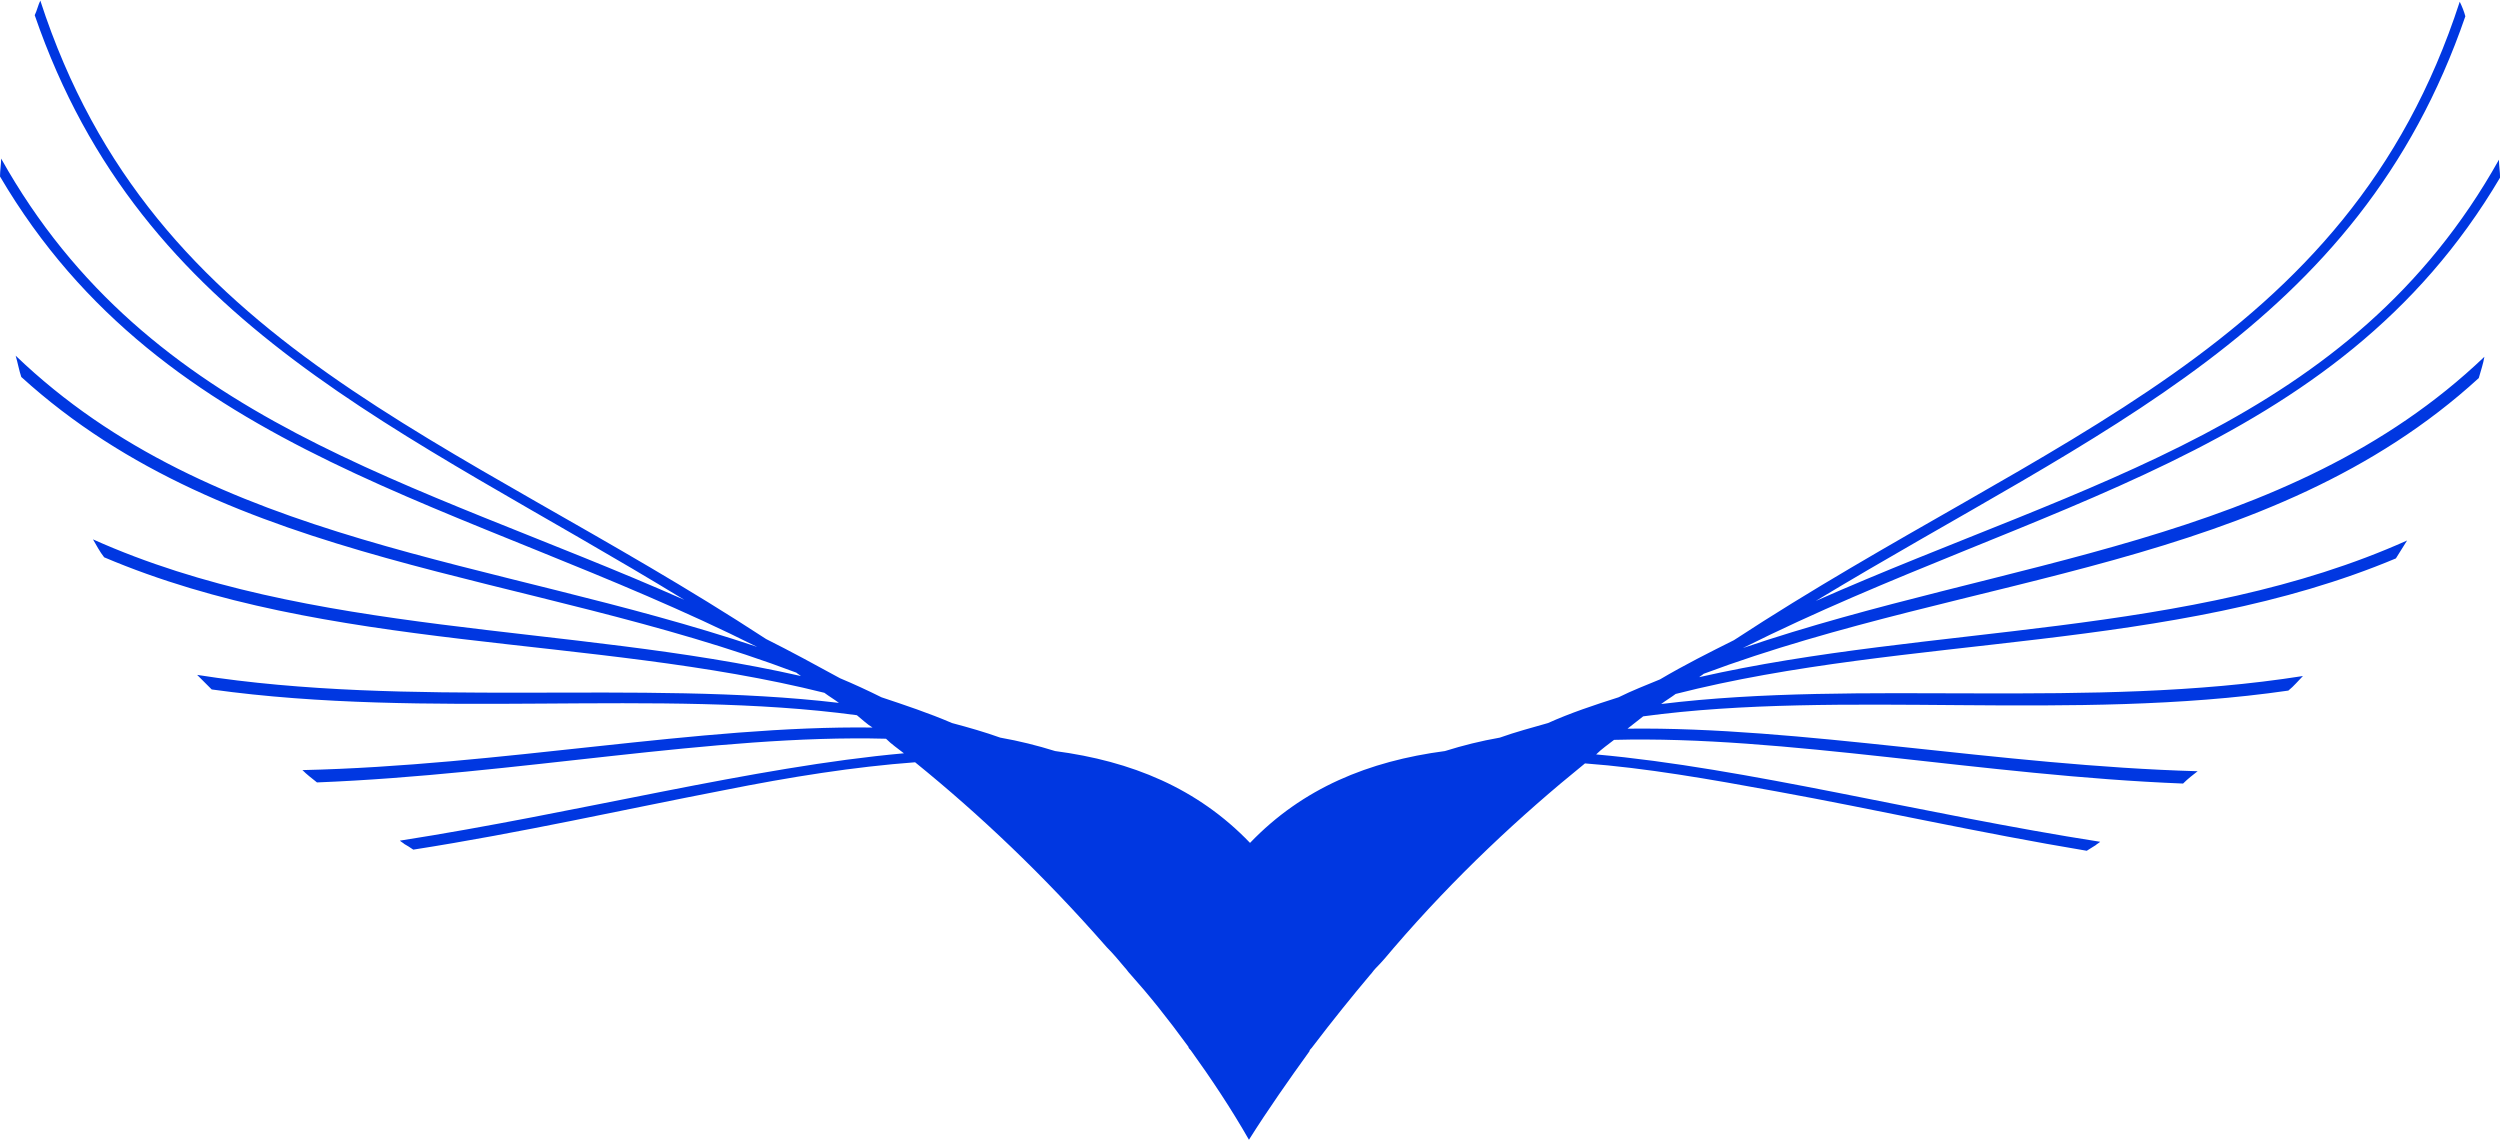
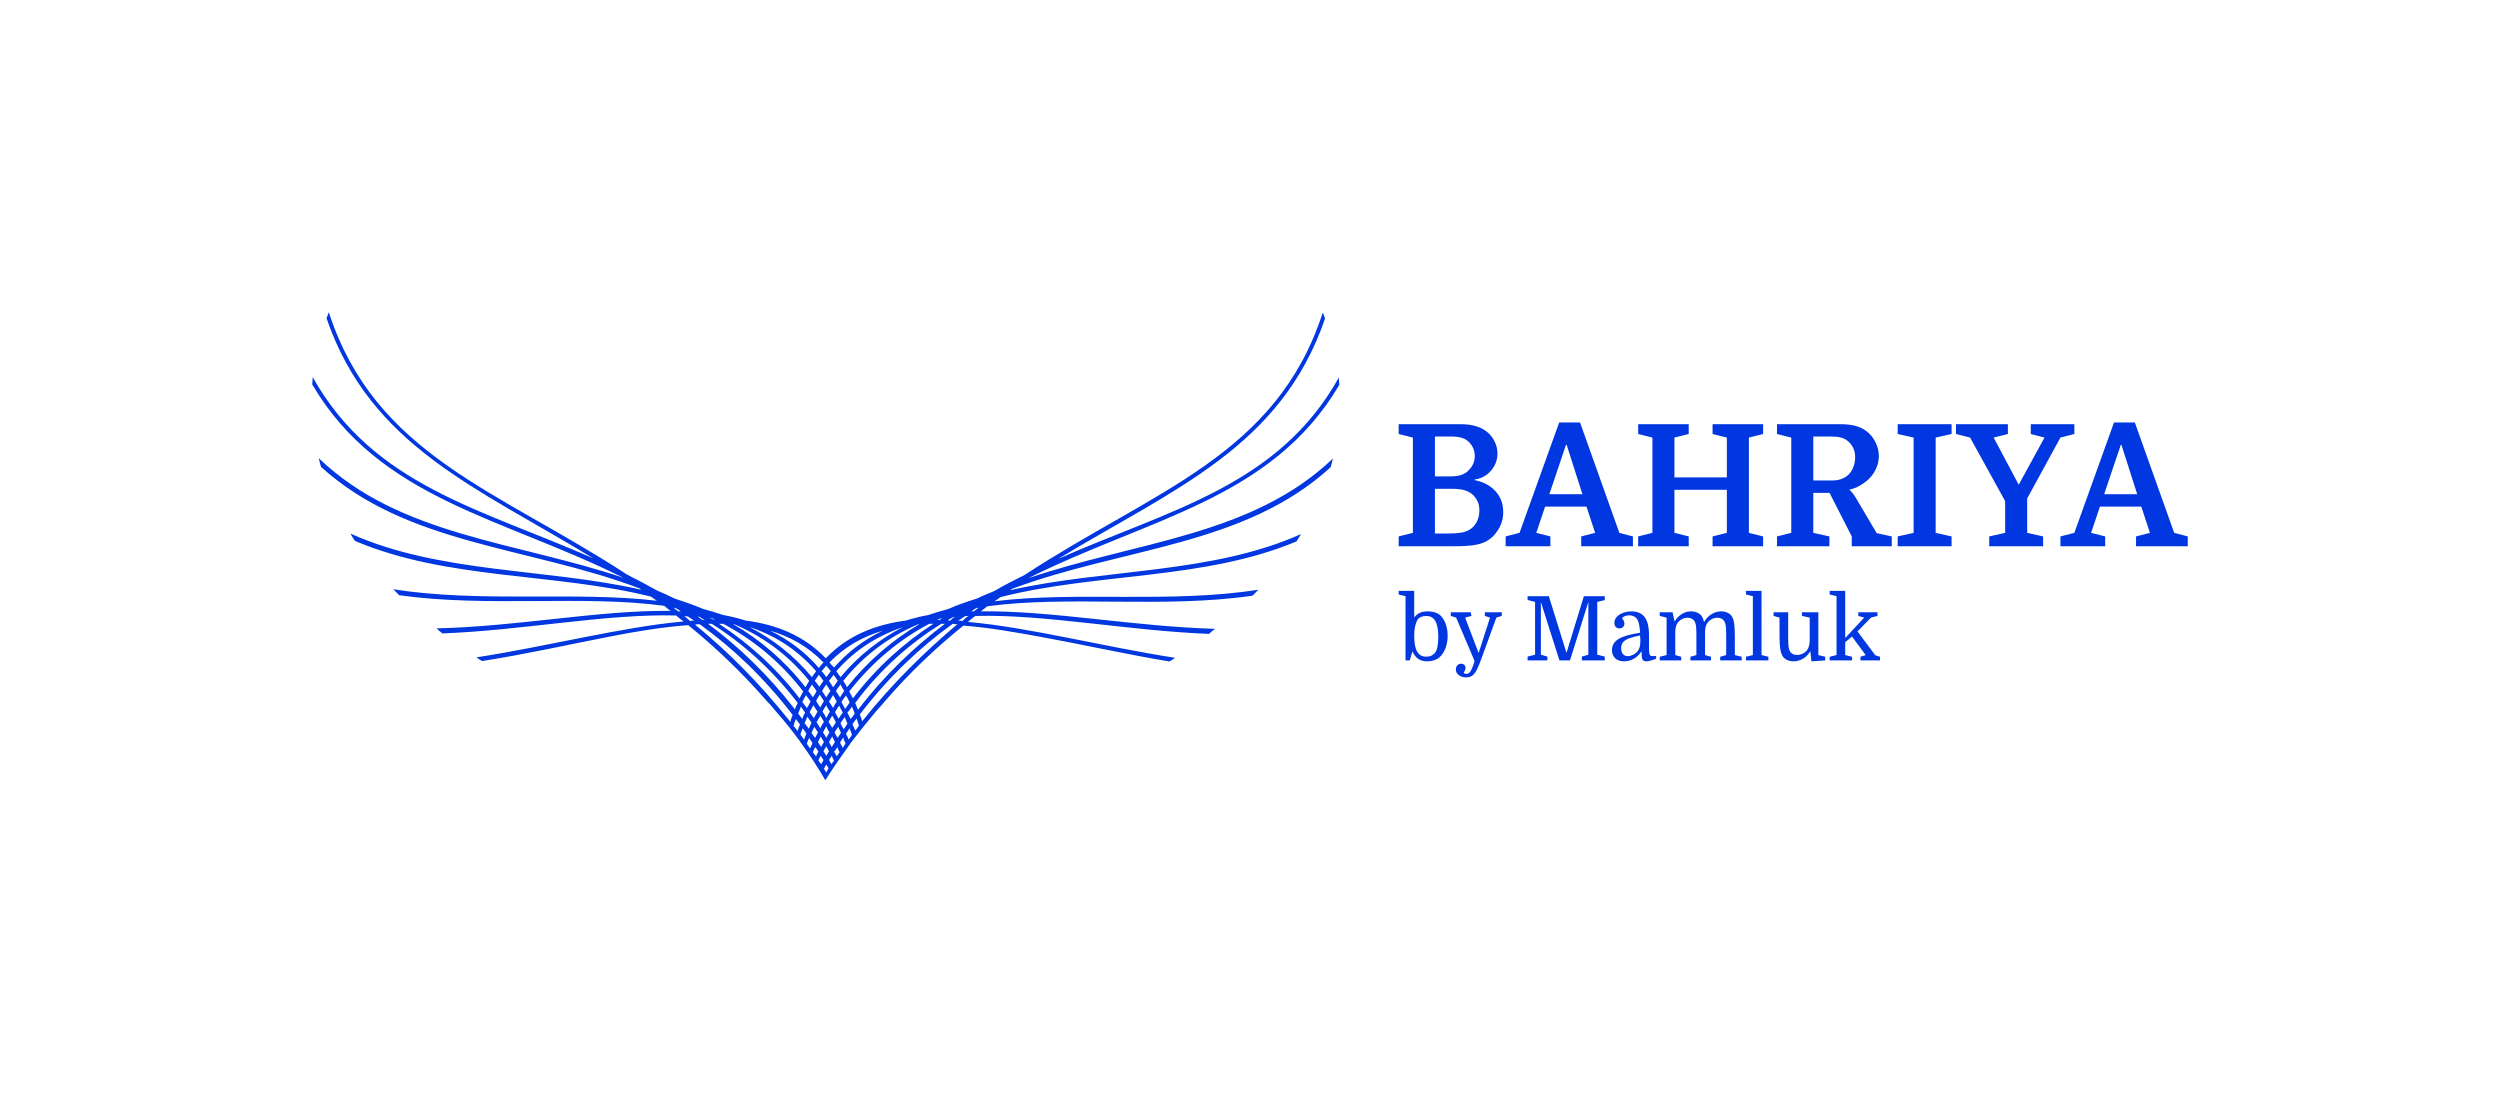
- <svg xmlns="http://www.w3.org/2000/svg" width="342" height="156" viewBox="0 0 90.46 41.218">
-   <path d="m 43.082,37.976 c -0.041,-0.041 -0.081,-0.081 -0.081,-0.122 -0.77,-1.054 -1.419,-1.864 -2.108,-2.634 -0.081,-0.081 -0.122,-0.162 -0.203,-0.243 -0.203,-0.243 -0.405,-0.486 -0.648,-0.73 0,0 0,0 0,0 -2.27,-2.594 -4.58,-4.782 -6.93,-6.687 -2.189,0.162 -4.499,0.527 -6.93,1.013 -3.567,0.689 -7.336,1.54 -11.227,2.148 -0.122,-0.081 -0.243,-0.162 -0.324,-0.203 -0.041,-0.041 -0.122,-0.081 -0.162,-0.122 6.485,-1.013 12.807,-2.675 18.238,-3.161 -0.203,-0.162 -0.446,-0.324 -0.648,-0.527 -6.201,-0.162 -13.375,1.297 -20.589,1.581 -0.203,-0.162 -0.365,-0.284 -0.527,-0.446 7.174,-0.162 14.388,-1.621 20.629,-1.54 -0.203,-0.122 -0.365,-0.284 -0.567,-0.446 C 23.831,24.885 15.523,26.02 7.66,24.925 7.498,24.763 7.295,24.561 7.133,24.398 c 7.741,1.216 16.009,0.162 23.223,1.013 -0.162,-0.122 -0.365,-0.243 -0.527,-0.365 C 21.399,22.939 11.875,23.588 3.769,20.143 3.607,19.94 3.485,19.697 3.364,19.494 c 7.863,3.526 17.225,3.04 25.614,4.945 -0.041,-0.041 -0.122,-0.081 -0.162,-0.122 C 19.049,20.629 8.349,20.508 0.77,13.618 0.689,13.375 0.648,13.131 0.567,12.848 7.7,19.697 17.873,20.183 27.398,23.385 16.779,18.076 5.958,16.495 0,6.363 0,6.16 0.041,5.917 0.041,5.715 5.39,15.279 14.955,17.346 24.763,21.683 14.55,15.442 5.147,11.834 1.256,0.527 1.337,0.365 1.378,0.162 1.459,0 c 4.093,12.604 14.915,15.685 26.263,23.101 0.892,0.446 1.783,0.932 2.675,1.419 0.486,0.203 1.013,0.446 1.5,0.689 0.851,0.284 1.702,0.567 2.553,0.932 0.608,0.162 1.175,0.324 1.743,0.527 0.689,0.122 1.337,0.284 1.986,0.486 2.756,0.365 5.147,1.337 7.052,3.323 1.905,-1.986 4.296,-2.959 7.052,-3.323 0.648,-0.203 1.297,-0.365 1.986,-0.486 0.567,-0.203 1.175,-0.365 1.743,-0.527 0.811,-0.365 1.662,-0.648 2.553,-0.932 0.486,-0.243 1.013,-0.446 1.5,-0.648 0.892,-0.527 1.783,-0.973 2.675,-1.419 11.389,-7.457 22.169,-10.497 26.263,-23.101 0.081,0.162 0.162,0.365 0.203,0.527 -3.891,11.308 -13.253,14.955 -23.507,21.156 9.808,-4.337 19.373,-6.404 24.723,-15.968 0,0.203 0.041,0.446 0.041,0.648 -5.958,10.092 -16.779,11.713 -27.398,17.022 9.524,-3.242 19.697,-3.729 26.83,-10.538 -0.041,0.243 -0.122,0.486 -0.203,0.77 -7.579,6.93 -18.279,7.052 -28.046,10.7 -0.041,0.041 -0.122,0.081 -0.162,0.122 8.389,-1.905 17.752,-1.419 25.614,-4.945 -0.122,0.203 -0.284,0.446 -0.405,0.648 -8.106,3.404 -17.63,2.756 -26.06,4.904 -0.162,0.122 -0.365,0.243 -0.527,0.365 7.255,-0.892 15.523,0.203 23.223,-1.013 -0.162,0.162 -0.324,0.365 -0.527,0.527 -7.822,1.135 -16.13,-0.041 -23.345,0.932 -0.203,0.162 -0.365,0.284 -0.567,0.446 6.241,-0.081 13.456,1.337 20.629,1.54 -0.162,0.122 -0.365,0.284 -0.527,0.446 -7.214,-0.284 -14.428,-1.743 -20.589,-1.581 -0.203,0.162 -0.446,0.324 -0.648,0.527 5.431,0.486 11.753,2.148 18.238,3.161 -0.041,0.041 -0.122,0.081 -0.162,0.122 -0.122,0.081 -0.203,0.122 -0.324,0.203 -3.891,-0.648 -7.66,-1.5 -11.226,-2.148 -2.432,-0.446 -4.742,-0.851 -6.93,-1.013 -2.351,1.905 -4.701,4.093 -6.93,6.687 0,0 0,0 0,0 -0.203,0.243 -0.405,0.486 -0.648,0.73 -0.081,0.081 -0.122,0.162 -0.203,0.243 -0.648,0.77 -1.337,1.621 -2.108,2.634 -0.041,0.041 -0.081,0.081 -0.081,0.122 -0.73,1.013 -1.5,2.107 -2.189,3.202 v 0 c 0,0 0,0 0,0 -0.648,-1.135 -1.378,-2.229 -2.108,-3.242 z" fill="#0037E1" />
+ <svg xmlns="http://www.w3.org/2000/svg" viewBox="20 165.048 560.437 244.905">
+   <svg version="1.1" x="90" y="235.048" viewBox="38.8 99.6 223.2 101.7" xml:space="preserve" height="104.905" width="230.234" preserveAspectRatio="xMinYMin" enable-background="new 0 0 300 300" style="overflow: visible;">
+     <g id="Page_background" style="" />
+     <radialGradient id="SVGID_1_" cx="148.98" cy="84.61" r="148.497" gradientUnits="userSpaceOnUse" style="">
+       <stop offset="0" style="stop-color: #FFAD00;" />
+       <stop offset="6.000000e-02" style="stop-color: #FFAB00;" />
+       <stop offset="0.22" style="stop-color: #FFFFFF;" />
+       <stop offset="0.41" style="stop-color: #FFDE78;" />
+       <stop offset="0.58" style="stop-color: #CCA145;" />
+       <stop offset="0.77" style="stop-color: #693600;" />
+       <stop offset="1" style="stop-color: #D4AB4D;" />
+     </radialGradient>
+     <path id="Layer_1" class="st0" d="M145.1,193.3c-0.1-0.1-0.2-0.2-0.2-0.3c-1.9-2.6-3.5-4.6-5.2-6.5c-0.2-0.2-0.3-0.4-0.5-0.6   c-0.5-0.6-1-1.2-1.6-1.8c0,0,0,0,0,0c-5.6-6.4-11.3-11.8-17.1-16.5c-5.4,0.4-11.1,1.3-17.1,2.5c-8.8,1.7-18.1,3.8-27.7,5.3   c-0.3-0.2-0.6-0.4-0.8-0.5c-0.1-0.1-0.3-0.2-0.4-0.3c16-2.5,31.6-6.6,45-7.8c-0.5-0.4-1.1-0.8-1.6-1.3c-15.3-0.4-33,3.2-50.8,3.9   c-0.5-0.4-0.9-0.7-1.3-1.1c17.7-0.4,35.5-4,50.9-3.8c-0.5-0.3-0.9-0.7-1.4-1.1c-17.7-2.4-38.2,0.4-57.6-2.3   c-0.4-0.4-0.9-0.9-1.3-1.3c19.1,3,39.5,0.4,57.3,2.5c-0.4-0.3-0.9-0.6-1.3-0.9c-20.8-5.2-44.3-3.6-64.3-12.1   c-0.4-0.5-0.7-1.1-1-1.6c19.4,8.7,42.5,7.5,63.2,12.2c-0.1-0.1-0.3-0.2-0.4-0.3c-24.1-9.1-50.5-9.4-69.2-26.4   c-0.2-0.6-0.3-1.2-0.5-1.9c17.6,16.9,42.7,18.1,66.2,26c-26.2-13.1-52.9-17-67.6-42c0-0.5,0.1-1.1,0.1-1.6   c13.2,23.6,36.8,28.7,61,39.4c-25.2-15.4-48.4-24.3-58-52.2c0.2-0.4,0.3-0.9,0.5-1.3c10.1,31.1,36.8,38.7,64.8,57   c2.2,1.1,4.4,2.3,6.6,3.5c1.2,0.5,2.5,1.1,3.7,1.7c2.1,0.7,4.2,1.4,6.3,2.3c1.5,0.4,2.9,0.8,4.3,1.3c1.7,0.3,3.3,0.7,4.9,1.2   c6.8,0.9,12.7,3.3,17.4,8.2c4.7-4.9,10.6-7.3,17.4-8.2c1.6-0.5,3.2-0.9,4.9-1.2c1.4-0.5,2.9-0.9,4.3-1.3c2-0.9,4.1-1.6,6.3-2.3   c1.2-0.6,2.5-1.1,3.7-1.6c2.2-1.3,4.4-2.4,6.6-3.5c28.1-18.4,54.7-25.9,64.8-57c0.2,0.4,0.4,0.9,0.5,1.3   c-9.6,27.9-32.7,36.9-58,52.2c24.2-10.7,47.8-15.8,61-39.4c0,0.5,0.1,1.1,0.1,1.6c-14.7,24.9-41.4,28.9-67.6,42   c23.5-8,48.6-9.2,66.2-26c-0.1,0.6-0.3,1.2-0.5,1.9c-18.7,17.1-45.1,17.4-69.2,26.4c-0.1,0.1-0.3,0.2-0.4,0.3   c20.7-4.7,43.8-3.5,63.2-12.2c-0.3,0.5-0.7,1.1-1,1.6c-20,8.4-43.5,6.8-64.3,12.1c-0.4,0.3-0.9,0.6-1.3,0.9   c17.9-2.2,38.3,0.5,57.3-2.5c-0.4,0.4-0.8,0.9-1.3,1.3c-19.3,2.8-39.8-0.1-57.6,2.3c-0.5,0.4-0.9,0.7-1.4,1.1   c15.4-0.2,33.2,3.3,50.9,3.8c-0.4,0.3-0.9,0.7-1.3,1.1c-17.8-0.7-35.6-4.3-50.8-3.9c-0.5,0.4-1.1,0.8-1.6,1.3   c13.4,1.2,29,5.3,45,7.8c-0.1,0.1-0.3,0.2-0.4,0.3c-0.3,0.2-0.5,0.3-0.8,0.5c-9.6-1.6-18.9-3.7-27.7-5.3c-6-1.1-11.7-2.1-17.1-2.5   c-5.8,4.7-11.6,10.1-17.1,16.5c0,0,0,0,0,0c-0.5,0.6-1,1.2-1.6,1.8c-0.2,0.2-0.3,0.4-0.5,0.6c-1.6,1.9-3.3,4-5.2,6.5   c-0.1,0.1-0.2,0.2-0.2,0.3c-1.8,2.5-3.7,5.2-5.4,7.9l0,0c0,0,0,0,0,0C148.7,198.5,146.9,195.8,145.1,193.3z M151,198.7   c-0.2-0.3-0.3-0.6-0.5-0.8c-0.2,0.3-0.3,0.6-0.5,0.9c0.2,0.3,0.3,0.5,0.5,0.8C150.7,199.3,150.8,199,151,198.7z M149.9,196.9   c-0.2-0.3-0.4-0.6-0.6-0.9c-0.2,0.3-0.4,0.7-0.5,1c0.2,0.3,0.4,0.6,0.6,0.8C149.6,197.5,149.8,197.2,149.9,196.9z M152.2,197   c-0.2-0.3-0.4-0.7-0.5-1c-0.2,0.3-0.4,0.6-0.6,0.9c0.2,0.3,0.4,0.6,0.5,0.9C151.8,197.6,152,197.3,152.2,197z M148.8,195.1   c-0.2-0.3-0.4-0.7-0.7-1c-0.2,0.4-0.4,0.8-0.5,1.1c0.2,0.3,0.4,0.6,0.7,0.9C148.4,195.8,148.6,195.4,148.8,195.1z M153.4,195.2   c-0.2-0.4-0.4-0.8-0.5-1.1c-0.2,0.4-0.4,0.7-0.7,1c0.2,0.3,0.4,0.7,0.6,1C153,195.8,153.2,195.5,153.4,195.2z M151.1,195   c-0.2-0.4-0.4-0.7-0.6-1.1c-0.2,0.4-0.4,0.7-0.6,1.1c0.2,0.3,0.4,0.6,0.6,1C150.7,195.7,150.9,195.4,151.1,195z M147.5,193.2   c-0.2-0.4-0.5-0.7-0.7-1.1c-0.2,0.4-0.4,0.8-0.5,1.3c0.2,0.3,0.5,0.7,0.7,1C147.2,193.9,147.4,193.6,147.5,193.2z M154.7,193.3   c-0.2-0.4-0.4-0.8-0.5-1.3c-0.2,0.4-0.5,0.7-0.7,1.1c0.2,0.4,0.4,0.8,0.6,1.2C154.2,194,154.5,193.7,154.7,193.3z M150,193   c-0.2-0.4-0.5-0.8-0.7-1.2c-0.2,0.4-0.4,0.8-0.6,1.2c0.2,0.4,0.5,0.7,0.7,1.1C149.5,193.8,149.8,193.4,150,193z M152.4,193   c-0.2-0.4-0.4-0.8-0.6-1.2c-0.2,0.4-0.5,0.8-0.7,1.2c0.2,0.4,0.4,0.7,0.6,1.1C151.9,193.8,152.1,193.4,152.4,193z M146.2,191.2   c-0.3-0.4-0.5-0.8-0.8-1.2c-0.2,0.5-0.4,0.9-0.5,1.4c0.3,0.4,0.5,0.7,0.8,1.1C145.8,192.1,146,191.6,146.2,191.2z M156.1,191.4   c-0.2-0.5-0.4-0.9-0.5-1.4c-0.3,0.4-0.5,0.8-0.8,1.2c0.2,0.4,0.4,0.8,0.6,1.3C155.6,192.1,155.9,191.8,156.1,191.4z M148.7,190.9   c-0.3-0.4-0.5-0.8-0.8-1.2c-0.2,0.4-0.4,0.9-0.6,1.3c0.3,0.4,0.5,0.8,0.8,1.1C148.3,191.7,148.5,191.3,148.7,190.9z M153.7,191   c-0.2-0.4-0.4-0.9-0.6-1.3c-0.3,0.4-0.5,0.8-0.8,1.2c0.2,0.4,0.4,0.8,0.7,1.2C153.2,191.8,153.4,191.4,153.7,191z M151.2,190.9   c-0.3-0.4-0.5-0.9-0.7-1.3c-0.2,0.4-0.5,0.9-0.7,1.3c0.3,0.4,0.5,0.8,0.7,1.2C150.7,191.7,151,191.3,151.2,190.9z M144.8,189.2   c-0.3-0.4-0.6-0.8-0.9-1.2c-0.2,0.5-0.4,1-0.5,1.5c0.3,0.4,0.6,0.7,0.9,1.1C144.4,190.1,144.6,189.6,144.8,189.2z M157.6,189.4   c-0.2-0.5-0.3-1-0.5-1.5c-0.3,0.4-0.6,0.8-0.9,1.2c0.2,0.5,0.4,0.9,0.6,1.4C157.1,190.2,157.4,189.8,157.6,189.4z M147.3,188.8   c-0.3-0.4-0.6-0.9-0.9-1.3c-0.2,0.5-0.4,0.9-0.6,1.4c0.3,0.4,0.6,0.8,0.9,1.2C146.9,189.7,147.1,189.3,147.3,188.8z M155.1,189   c-0.2-0.5-0.4-1-0.6-1.4c-0.3,0.4-0.6,0.9-0.9,1.3c0.2,0.4,0.4,0.9,0.7,1.3C154.6,189.8,154.9,189.4,155.1,189z M152.6,188.7   c-0.3-0.5-0.5-1-0.8-1.4c-0.3,0.4-0.5,0.9-0.8,1.3c0.3,0.4,0.5,0.9,0.8,1.3C152.1,189.6,152.3,189.1,152.6,188.7z M150,188.6   c-0.3-0.5-0.5-0.9-0.8-1.3c-0.3,0.5-0.5,0.9-0.8,1.4c0.3,0.4,0.5,0.8,0.8,1.3C149.4,189.5,149.7,189.1,150,188.6z M143.2,187.1   c-6.3-8.2-13.1-14.6-20.2-19.7c-0.3,0-0.7,0-1,0.1c7.1,5.8,14,12.7,20.7,21.1C142.8,188.1,143,187.6,143.2,187.1z M179,167.4   c-0.3,0-0.7,0-1-0.1c-7.1,5.1-13.9,11.5-20.2,19.7c0.2,0.5,0.4,1,0.5,1.5C165,180.1,172,173.3,179,167.4z M145.9,186.6   c-0.3-0.4-0.6-0.9-0.9-1.3c-0.2,0.5-0.4,1-0.6,1.5c0.3,0.4,0.6,0.8,0.9,1.2C145.4,187.6,145.6,187.1,145.9,186.6z M156.7,186.8   c-0.2-0.5-0.4-1-0.6-1.5c-0.3,0.4-0.6,0.9-1,1.3c0.2,0.5,0.5,0.9,0.7,1.4C156.1,187.7,156.4,187.3,156.7,186.8z M148.6,186.4   c-0.3-0.5-0.6-0.9-0.9-1.4c-0.3,0.5-0.5,1-0.8,1.5c0.3,0.4,0.6,0.9,0.9,1.3C148.1,187.4,148.3,186.9,148.6,186.4z M154.1,186.6   c-0.3-0.5-0.5-1-0.8-1.5c-0.3,0.4-0.6,0.9-0.9,1.4c0.3,0.5,0.5,1,0.8,1.4C153.5,187.4,153.8,187,154.1,186.6z M151.3,186.4   c-0.3-0.5-0.6-0.9-0.8-1.4c-0.3,0.5-0.6,0.9-0.8,1.4c0.3,0.4,0.6,0.9,0.8,1.4C150.8,187.3,151,186.8,151.3,186.4z M144.3,184.5   c-5.7-7.4-12-13-18.7-17.2c-0.3,0-0.5,0-0.8,0c6.6,4.9,13,11,18.9,18.6C143.8,185.5,144.1,185,144.3,184.5z M176.3,167.3   c-0.3,0-0.6,0-0.8,0c-6.7,4.2-13.1,9.7-18.7,17.2c0.2,0.5,0.4,1,0.6,1.5C163.3,178.3,169.7,172.3,176.3,167.3z M147.1,184.2   c-0.3-0.5-0.7-0.9-1-1.4c-0.3,0.5-0.5,1-0.8,1.5c0.3,0.4,0.7,0.9,1,1.3C146.6,185.2,146.8,184.7,147.1,184.2z M155.6,184.4   c-0.2-0.5-0.5-1-0.8-1.5c-0.3,0.4-0.7,0.9-1,1.4c0.3,0.5,0.5,1,0.8,1.5C155,185.3,155.3,184.8,155.6,184.4z M150,184.1   c-0.3-0.5-0.6-0.9-0.9-1.4c-0.3,0.5-0.6,0.9-0.8,1.4c0.3,0.5,0.6,0.9,0.9,1.4C149.4,185.1,149.7,184.6,150,184.1z M152.8,184.2   c-0.3-0.5-0.6-1-0.8-1.4c-0.3,0.5-0.6,0.9-0.9,1.4c0.3,0.5,0.6,0.9,0.9,1.4C152.2,185.1,152.5,184.6,152.8,184.2z M173.8,167.3   c-0.3,0-0.6,0-0.9,0c-6.4,3.4-12.2,8.1-17.4,14.7c0.3,0.5,0.5,1,0.8,1.5C161.6,176.6,167.5,171.4,173.8,167.3z M145.5,182   c-5.1-6.6-11-11.3-17.4-14.7c-0.3,0-0.6,0-0.9,0c6.2,4.1,12.2,9.3,17.5,16.2C145,183,145.2,182.5,145.5,182z M148.4,181.9   c-0.3-0.5-0.7-0.9-1-1.4c-0.3,0.5-0.6,0.9-0.8,1.4c0.3,0.4,0.7,0.9,1,1.4C147.9,182.8,148.2,182.4,148.4,181.9z M154.4,181.9   c-0.3-0.5-0.6-1-0.8-1.4c-0.3,0.4-0.7,0.9-1,1.4c0.3,0.5,0.6,0.9,0.9,1.4C153.7,182.9,154.1,182.4,154.4,181.9z M151.4,181.9   c-0.3-0.5-0.6-1-0.9-1.4c-0.3,0.4-0.6,0.9-0.9,1.4c0.3,0.5,0.6,0.9,0.9,1.4C150.8,182.8,151.1,182.3,151.4,181.9z M146.8,179.7   c-4.7-5.8-10.2-9.7-16.3-12.3c-0.1,0-0.2,0-0.2,0c5.7,3.3,11,7.7,15.7,13.7C146.2,180.7,146.5,180.2,146.8,179.7z M170.7,167.4   c-0.1,0-0.2,0-0.2,0c-6.1,2.6-11.6,6.5-16.3,12.3c0.3,0.5,0.6,0.9,0.8,1.4C159.7,175.2,165,170.8,170.7,167.4z M149.9,179.7   c-0.3-0.4-0.7-0.9-1-1.3c-0.3,0.4-0.6,0.9-0.9,1.3c0.4,0.4,0.7,0.9,1,1.3C149.3,180.6,149.6,180.1,149.9,179.7z M153,179.7   c-0.3-0.5-0.6-0.9-0.9-1.3c-0.3,0.4-0.7,0.9-1,1.3c0.3,0.5,0.6,0.9,0.9,1.4C152.4,180.6,152.7,180.1,153,179.7z M148.3,177.6   c-4.1-4.7-9-7.8-14.5-9.6c5,2.6,9.6,6.1,13.6,10.9C147.6,178.5,148,178.1,148.3,177.6z M167.2,168c-5.5,1.9-10.4,4.9-14.5,9.6   c0.3,0.4,0.6,0.9,0.9,1.3C157.6,174.1,162.2,170.6,167.2,168z M151.5,177.6c-0.3-0.4-0.7-0.8-1-1.2c-0.3,0.4-0.7,0.8-1,1.2   c0.4,0.4,0.7,0.8,1,1.3C150.8,178.5,151.2,178,151.5,177.6z M162.8,168.8c-4.4,1.3-8.3,3.5-11.6,6.9c0.3,0.4,0.7,0.8,1,1.1   C155.3,173.3,158.8,170.7,162.8,168.8z M149.9,175.7c-3.3-3.4-7.2-5.6-11.6-6.9c3.9,1.9,7.5,4.5,10.6,8.1   C149.2,176.5,149.5,176.1,149.9,175.7z M121.8,166.6c-0.5-0.3-0.9-0.6-1.4-0.9c-0.3,0-0.6,0-0.8-0.1c0.5,0.4,0.9,0.7,1.3,1.1   C121.2,166.6,121.5,166.6,121.8,166.6z M181.4,165.6c-0.3,0-0.6,0-0.8,0.1c-0.5,0.3-0.9,0.6-1.4,0.9c0.3,0,0.6,0,0.9,0.1   C180.5,166.3,180.9,165.9,181.4,165.6z M124.1,166.5c-0.4-0.2-0.7-0.4-1.1-0.7c-0.2,0-0.3,0-0.5-0.1c0.3,0.2,0.7,0.5,1,0.7   C123.7,166.5,123.9,166.5,124.1,166.5z M178.5,165.8c-0.2,0-0.3,0-0.5,0.1c-0.4,0.2-0.8,0.4-1.1,0.7c0.2,0,0.4,0,0.6,0   C177.8,166.2,178.1,166,178.5,165.8z M126.3,166.4c-0.2-0.1-0.4-0.2-0.6-0.3c-0.2,0-0.3-0.1-0.5-0.1c0.2,0.1,0.4,0.2,0.6,0.3   C126,166.4,126.2,166.4,126.3,166.4z M175.7,166.1c-0.2,0-0.3,0.1-0.5,0.1c-0.2,0.1-0.4,0.2-0.6,0.3c0.2,0,0.3,0,0.5,0   C175.4,166.3,175.5,166.2,175.7,166.1z M120.9,164.6c0.1,0,0.1,0.1,0.2,0.1c0,0,0,0,0,0C121,164.7,121,164.7,120.9,164.6z    M179.9,164.7c0.1,0,0.1-0.1,0.2-0.1C180,164.7,180,164.7,179.9,164.7C179.9,164.7,179.9,164.7,179.9,164.7z M182.6,164.6   c0.3-0.3,0.7-0.5,1-0.8c-0.2,0-0.3,0.1-0.5,0.1c-0.4,0.2-0.7,0.5-1.1,0.7C182.2,164.6,182.4,164.6,182.6,164.6z M117.8,163.9   c-0.2,0-0.3,0-0.5-0.1c0.3,0.3,0.7,0.5,1,0.8c0.2,0,0.4,0,0.6,0C118.6,164.4,118.2,164.1,117.8,163.9z M115.6,162.5   c0.1,0.1,0.1,0.1,0.2,0.1c0,0,0,0,0.1,0C115.8,162.6,115.7,162.6,115.6,162.5z M185.2,162.7c0.1-0.1,0.1-0.1,0.2-0.1   C185.3,162.6,185.2,162.6,185.2,162.7C185.1,162.7,185.1,162.7,185.2,162.7z" style="fill-rule: evenodd; clip-rule: evenodd; fill: #0037e1; fill-opacity: 1;" />
+   </svg>
+   <svg y="297.5" viewBox="0.12 2.4 107.9 19.4" x="333.547" height="19.4" width="107.9" style="overflow: visible;">
+     <g fill="#0037e1" fill-opacity="1" style="">
+       <path d="M11.10 12.50L11.10 12.50Q11.10 13.80 10.72 14.96Q10.34 16.12 9.66 16.90L9.66 16.90Q8.54 18.20 6.44 18.20L6.44 18.20Q5.42 18.20 4.62 17.73Q3.82 17.26 3.20 15.98L3.20 15.98L2.60 18L1.66 18L1.66 3.60L0.12 3.22L0.12 2.40L3.60 2.40L3.60 8.36Q4.20 7.60 4.94 7.30Q5.68 7 6.60 7L6.60 7Q7.62 7 8.45 7.30Q9.28 7.60 9.80 8.26L9.80 8.26Q10.42 9.02 10.76 10.12Q11.10 11.22 11.10 12.50ZM3.60 12.52L3.60 12.52Q3.60 13.74 3.78 14.64Q3.96 15.54 4.30 16.10L4.30 16.10Q4.62 16.60 5.09 16.88Q5.56 17.16 6.30 17.16L6.30 17.16Q6.98 17.16 7.49 16.91Q8 16.66 8.32 16.22L8.32 16.22Q8.68 15.70 8.84 14.78Q9 13.86 9 12.66L9 12.66Q9 11.46 8.82 10.56Q8.64 9.66 8.30 9.10L8.30 9.10Q7.98 8.58 7.51 8.31Q7.04 8.04 6.28 8.04L6.28 8.04Q5.60 8.04 5.09 8.27Q4.58 8.50 4.30 8.96L4.30 8.96Q3.98 9.52 3.79 10.41Q3.60 11.30 3.60 12.52ZM23.24 8.02L22.02 8.40L18.70 17.52Q18.14 19.06 17.68 20.01Q17.22 20.96 16.66 21.38Q16.10 21.80 15.22 21.80L15.22 21.80Q14.28 21.80 13.61 21.30Q12.94 20.80 12.94 20.04L12.94 20.04Q12.94 19.48 13.26 19.11Q13.58 18.74 14.10 18.74L14.10 18.74Q14.56 18.74 14.83 18.99Q15.10 19.24 15.10 19.68L15.10 19.68Q15.10 19.96 14.99 20.22Q14.88 20.48 14.70 20.68L14.70 20.68Q14.74 20.88 14.94 20.95Q15.14 21.02 15.28 21.02L15.28 21.02Q15.56 21.02 15.80 20.88Q16.04 20.74 16.31 20.29Q16.58 19.84 16.90 18.88L16.90 18.88L17.14 18.14L13 8.40L11.80 8.02L11.80 7.20L16.28 7.20L16.44 8.02L15.02 8.40L18 16.24L18.08 16.24L20.60 8.40L19.44 8.02L19.44 7.20L23.24 7.20L23.24 8.02ZM37.70 16.18L37.78 16.18L41.64 3.60L46.32 3.60L46.32 4.46L44.64 4.88L44.64 16.72L46.32 17.14L46.32 18L41.18 18L41.18 17.14L42.64 16.72L42.64 4.90L38.52 18L36.16 18L32 4.90L32 16.72L33.46 17.14L33.46 18L29.02 18L29.02 17.14L30.70 16.72L30.70 4.88L29.02 4.46L29.02 3.60L33.78 3.60L37.70 16.18ZM47.94 15.66L47.94 15.66Q47.94 14.10 49.40 13.20Q50.86 12.30 54.24 11.80L54.24 11.80Q54.16 10.62 54.02 9.96Q53.88 9.30 53.66 8.90L53.66 8.90Q53.38 8.38 52.88 8.13Q52.38 7.88 51.80 7.88L51.80 7.88Q51.24 7.88 50.79 8.08Q50.34 8.28 50.18 8.62L50.18 8.62Q50.46 8.82 50.59 9.14Q50.72 9.46 50.72 9.74L50.72 9.74Q50.72 10.24 50.39 10.53Q50.06 10.82 49.58 10.82L49.58 10.82Q49.10 10.82 48.79 10.50Q48.48 10.18 48.48 9.60L48.48 9.60Q48.48 8.76 49.06 8.18Q49.64 7.60 50.53 7.30Q51.42 7 52.32 7L52.32 7Q53.14 7 53.83 7.25Q54.52 7.50 55 7.98L55 7.98Q56.24 9.22 56.24 12.38L56.24 12.38L56.24 15.28Q56.24 16.26 56.37 16.64Q56.50 17.02 56.94 17.02L56.94 17.02L57.84 17.02L57.84 17.62Q56.40 18.20 55.60 18.20L55.60 18.20Q54.98 18.20 54.77 17.75Q54.56 17.30 54.56 16.02L54.56 16.02L54.48 16.02Q53.86 17.04 52.84 17.62Q51.82 18.20 50.64 18.20L50.64 18.20Q49.38 18.20 48.66 17.52Q47.94 16.84 47.94 15.66ZM51.48 17.04L51.48 17.04Q52.04 17.04 52.65 16.75Q53.26 16.46 53.68 15.94L53.68 15.94Q54 15.54 54.15 14.99Q54.30 14.44 54.30 13.70L54.30 13.70Q54.30 13.36 54.28 13.03Q54.26 12.70 54.22 12.40L54.22 12.40Q52.60 12.72 51.68 13.09Q50.76 13.46 50.38 13.97Q50 14.48 50 15.24L50 15.24Q50 16.10 50.39 16.57Q50.78 17.04 51.48 17.04ZM58.64 17.18L60.18 16.80L60.18 8.40L58.64 8.02L58.64 7.20L61.52 7.20L61.96 9.20L62.04 9.20Q62.62 8.20 63.59 7.60Q64.56 7 65.66 7L65.66 7Q66.48 7 67.12 7.31Q67.76 7.62 68.06 8.08L68.06 8.08Q68.38 8.58 68.58 9.40L68.58 9.40Q69.22 8.28 70.24 7.64Q71.26 7 72.42 7L72.42 7Q73.22 7 73.86 7.31Q74.50 7.62 74.84 8.16L74.84 8.16Q75.08 8.54 75.22 9.14Q75.36 9.74 75.42 10.69Q75.48 11.64 75.48 13.10L75.48 13.10L75.48 16.80L77.02 17.18L77.02 18L72.20 18L72.20 17.18L73.54 16.80L73.54 12.34Q73.54 11.04 73.47 10.40Q73.40 9.76 73.22 9.40L73.22 9.40Q72.98 8.92 72.55 8.67Q72.12 8.42 71.54 8.42L71.54 8.42Q71.04 8.42 70.56 8.62Q70.08 8.82 69.70 9.16L69.70 9.16Q69.26 9.56 69.05 10.10Q68.84 10.64 68.80 11.46L68.80 11.46L68.80 16.80L70.14 17.18L70.14 18L65.52 18L65.52 17.18L66.86 16.80L66.86 12.34Q66.86 11.04 66.79 10.40Q66.72 9.76 66.54 9.40L66.54 9.40Q66.30 8.92 65.87 8.67Q65.44 8.42 64.86 8.42L64.86 8.42Q64.36 8.42 63.88 8.62Q63.40 8.82 63.02 9.16L63.02 9.16Q62.58 9.56 62.37 10.10Q62.16 10.64 62.12 11.46L62.12 11.46L62.12 16.80L63.46 17.18L63.46 18L58.64 18L58.64 17.18ZM77.98 17.18L79.52 16.80L79.52 3.60L77.98 3.22L77.98 2.40L81.46 2.40L81.46 16.80L83 17.18L83 18L77.98 18L77.98 17.18ZM84.16 7.20L87.44 7.20L87.44 12.86Q87.44 14.14 87.51 14.79Q87.58 15.44 87.76 15.80L87.76 15.80Q87.98 16.28 88.42 16.53Q88.86 16.78 89.44 16.78L89.44 16.78Q89.98 16.78 90.48 16.58Q90.98 16.38 91.36 16.04L91.36 16.04Q92.18 15.30 92.26 13.74L92.26 13.74L92.26 8.40L90.52 8.02L90.52 7.20L94.20 7.20L94.20 16.80L95.74 17.18L95.74 18L92.64 18.20L92.42 16L92.34 16Q91.76 17.02 90.76 17.61Q89.76 18.20 88.62 18.20L88.62 18.20Q87.86 18.20 87.23 17.91Q86.60 17.62 86.24 17.12L86.24 17.12Q85.86 16.56 85.68 15.54Q85.50 14.52 85.50 12.82L85.50 12.82L85.50 8.40L84.16 8.02L84.16 7.20ZM103.64 18L103.64 17.18L104.82 16.80L101.74 12.64L100.22 13.92L100.22 16.80L101.76 17.18L101.76 18L96.74 18L96.74 17.18L98.28 16.80L98.28 3.60L96.74 3.22L96.74 2.40L100.22 2.40L100.22 12.98L104.48 8.40L103.16 8.02L103.16 7.20L107.46 7.20L107.46 8.02L106 8.40L102.98 11.50L106.96 16.84L108.02 17.18L108.02 18L103.64 18Z" transform="translate(0, 0)" />
+     </g>
+   </svg>
+   <svg y="259.76" viewBox="1.56 6.46 176.89 27.74" x="333.547" height="27.74" width="176.89" style="overflow: visible;">
+     <g fill="#0037e1" fill-opacity="1" style="">
+       <path d="M23.71 13.41L23.71 13.41Q23.71 14.86 23.05 16.11Q22.38 17.37 21.24 18.20Q20.10 19.04 18.62 19.23L18.62 19.23L18.62 19.38Q21.58 19.99 23.29 21.89Q25.00 23.79 25.00 26.56L25.00 26.56Q25.00 28.69 23.88 30.49Q22.76 32.30 21.05 33.17L21.05 33.17Q19.99 33.71 18.43 33.95Q16.87 34.20 14.06 34.20L14.06 34.20L1.56 34.20L1.56 32.00L4.75 31.20L4.75 9.84L1.56 9.04L1.56 6.84L15.47 6.84Q19.46 6.84 21.62 8.78L21.62 8.78Q22.61 9.69 23.16 10.91Q23.71 12.12 23.71 13.41ZM13.41 21.32L13.41 21.32L9.69 21.32L9.69 31.35L12.73 31.35Q14.48 31.35 15.54 31.16Q16.61 30.97 17.33 30.55L17.33 30.55Q18.35 30.02 19 28.86Q19.65 27.70 19.65 26.18L19.65 26.18Q19.65 24.85 19.15 23.94Q18.66 23.03 17.90 22.42L17.90 22.42Q17.21 21.89 16.15 21.60Q15.09 21.32 13.41 21.32ZM13.45 9.61L9.69 9.61L9.69 18.54L13.30 18.54Q15.96 18.54 17.21 17.21L17.21 17.21Q17.78 16.68 18.20 15.86Q18.62 15.05 18.62 13.98L18.62 13.98Q18.62 12.92 18.20 12.08Q17.78 11.25 17.21 10.75L17.21 10.75Q16.07 9.61 13.45 9.61L13.45 9.61ZM42.48 32.00L45.60 31.20L43.66 25.31L34.39 25.31L32.41 31.20L35.57 32.00L35.57 34.20L25.54 34.20L25.54 32.00L28.65 31.20L37.54 6.46L42.22 6.46L51.03 31.20L54.07 32.00L54.07 34.20L42.48 34.20L42.48 32.00ZM39.22 11.48L39.06 11.48L35.34 22.53L42.75 22.53L39.22 11.48ZM83.26 9.04L80.07 9.84L80.07 31.20L83.26 32.00L83.26 34.20L71.93 34.20L71.93 32.00L75.13 31.20L75.13 21.55L63.38 21.55L63.38 31.20L66.58 32.00L66.58 34.20L55.25 34.20L55.25 32.00L58.44 31.20L58.44 9.84L55.25 9.04L55.25 6.84L66.58 6.84L66.58 9.04L63.38 9.84L63.38 18.77L75.13 18.77L75.13 9.84L71.93 9.04L71.93 6.84L83.26 6.84L83.26 9.04ZM106.32 19.68L106.32 19.68Q105.64 20.22 104.78 20.71Q103.93 21.20 102.60 21.51L102.60 21.51Q102.79 21.70 103.21 22.17Q103.63 22.65 104.01 23.29L104.01 23.29L108.72 31.27L112.10 32.00L112.10 34.20L103.13 34.20L103.13 32.00L98.15 22.23L94.51 22.23L94.51 31.20L98.12 32.00L98.12 34.20L86.37 34.20L86.37 32.00L89.57 31.20L89.57 9.84L86.37 9.04L86.37 6.84L100.59 6.84Q102.41 6.84 103.80 7.18Q105.18 7.52 106.25 8.28L106.25 8.28Q107.62 9.23 108.41 10.81Q109.21 12.39 109.21 13.98L109.21 13.98Q109.21 15.58 108.43 17.12Q107.65 18.66 106.32 19.68ZM94.51 9.61L94.51 19.46L98.80 19.46Q100.89 19.46 102.26 18.28L102.26 18.28Q103.02 17.63 103.45 16.55Q103.89 15.47 103.89 14.21L103.89 14.21Q103.89 13.07 103.44 12.14Q102.98 11.21 102.22 10.60L102.22 10.60Q101.57 10.07 100.72 9.84Q99.86 9.61 98.65 9.61L98.65 9.61L94.51 9.61ZM125.51 9.04L121.94 9.84L121.94 31.20L125.51 32.00L125.51 34.20L113.43 34.20L113.43 32.00L117.00 31.20L117.00 9.84L113.43 9.04L113.43 6.84L125.51 6.84L125.51 9.04ZM134.94 9.84L140.56 20.41L146.34 9.84L143.26 9.04L143.26 6.84L153.03 6.84L153.03 9.04L149.91 9.84L142.46 23.48L142.46 31.20L146.03 32.00L146.03 34.20L133.95 34.20L133.95 32.00L137.52 31.20L137.52 24.09L129.66 9.84L126.50 9.04L126.50 6.84L138.13 6.84L138.13 9.04L134.94 9.84ZM166.86 32.00L169.97 31.20L168.04 25.31L158.76 25.31L156.79 31.20L159.94 32.00L159.94 34.20L149.91 34.20L149.91 32.00L153.03 31.20L161.92 6.46L166.59 6.46L175.41 31.20L178.45 32.00L178.45 34.20L166.86 34.20L166.86 32.00ZM163.59 11.48L163.44 11.48L159.71 22.53L167.12 22.53L163.59 11.48Z" transform="translate(0, 0)" />
+     </g>
+   </svg>
</svg>
